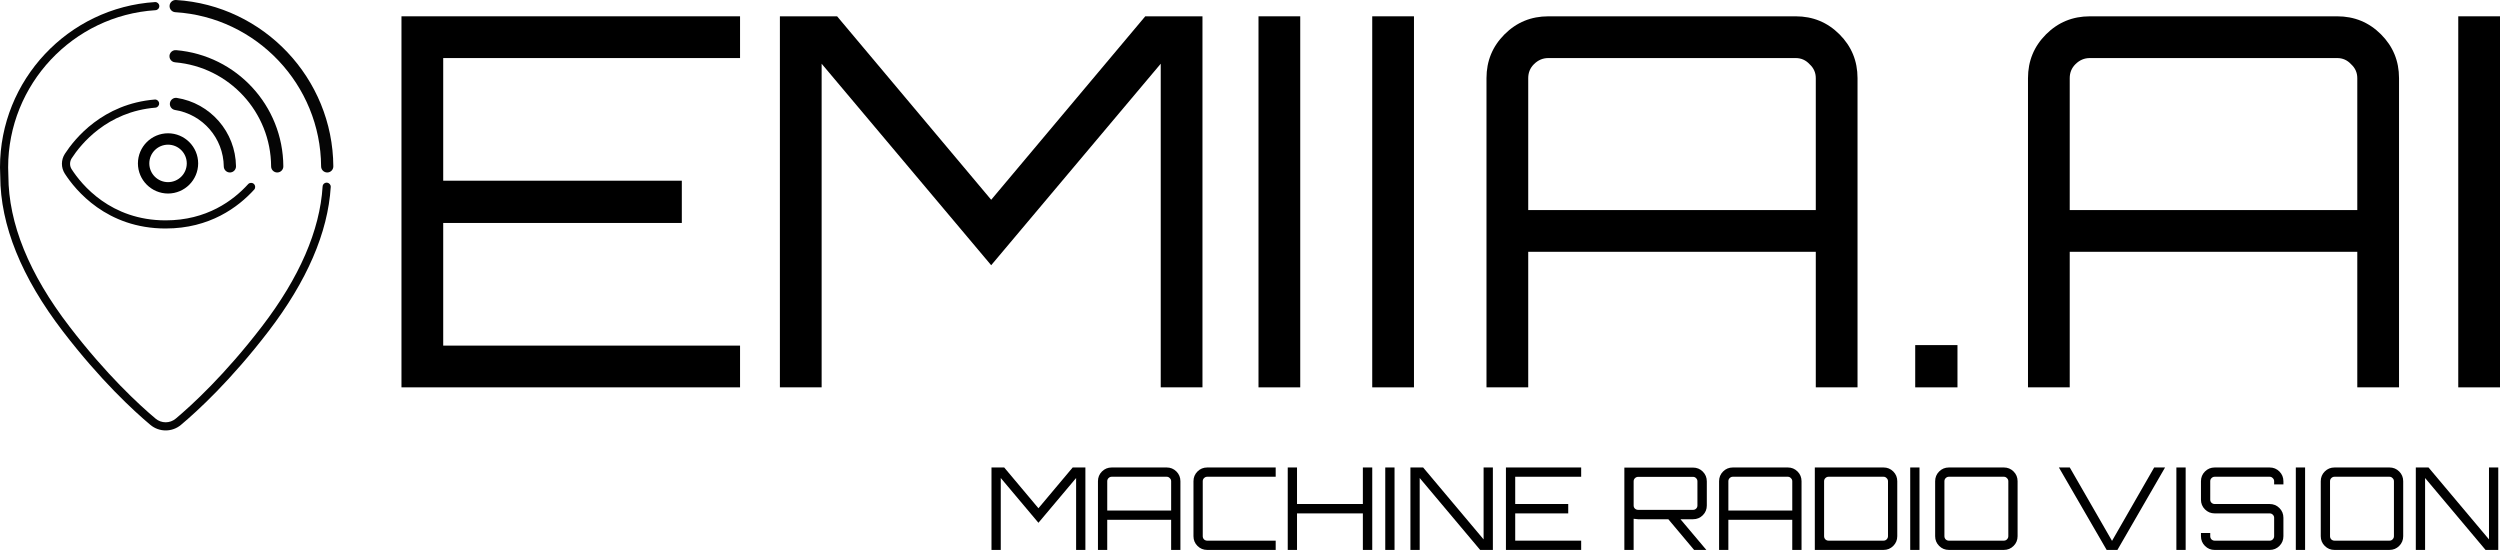
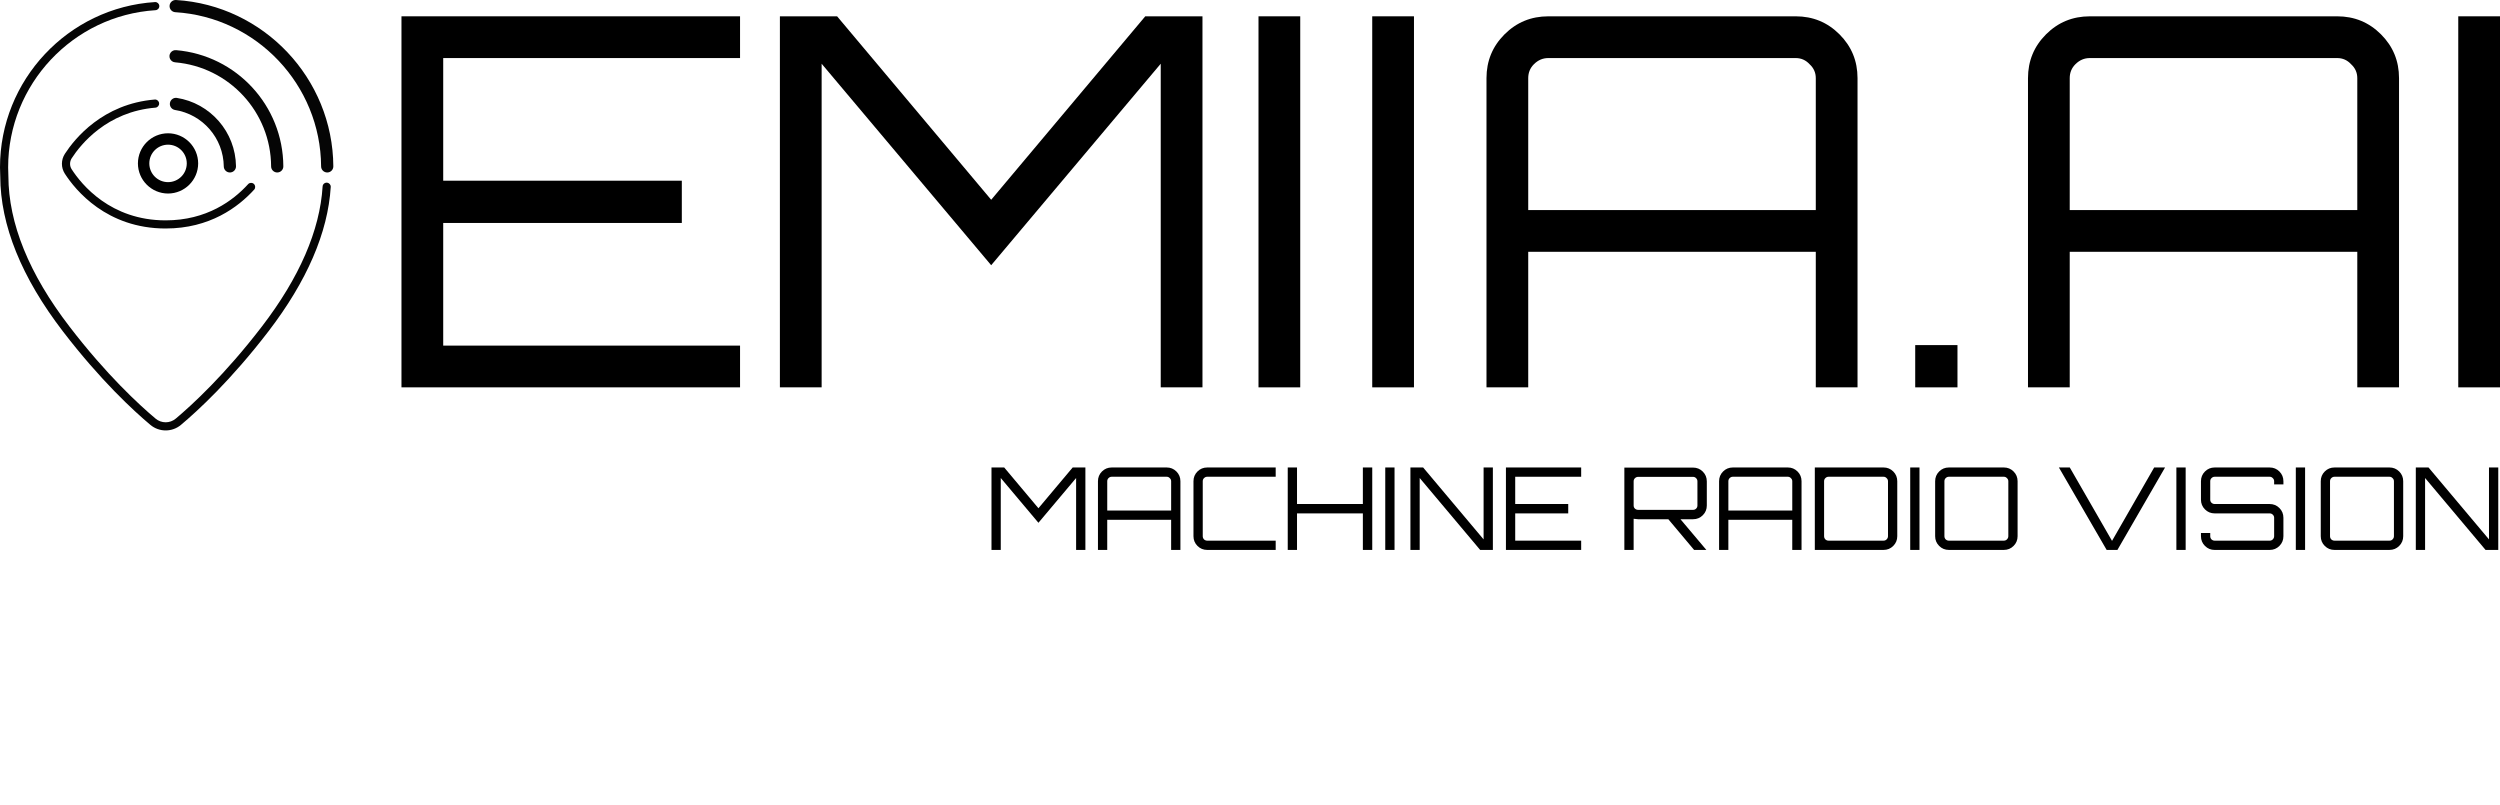
- <svg xmlns="http://www.w3.org/2000/svg" id="svg877" version="1.1" height="64.679" width="294.035">
+ <svg xmlns="http://www.w3.org/2000/svg" id="svg877" version="1.1" height="94.679" width="294.035">
  <defs id="defs881" />
  <style id="style863" type="text/css" />
  <path id="path865" fill="#050505" d="m 38.485,20.286 a 0.719,0.719 0 0 1 -0.718,-0.714 C 37.71,9.986 30.176,2.02 20.617,1.435 a 0.718,0.718 0 1 1 0.088,-1.434 c 10.31,0.63 18.437,9.223 18.499,19.563 a 0.718,0.718 0 0 1 -0.714,0.723 h -0.005 z">
    <animate repeatCount="indefinite" attributeName="fill" keyTimes="0; 0.5; 0.7; 1" values="#000000; #4e86b1; #d7d7d7; #000000" dur="5s" />
    <animateTransform repeatCount="indefinite" dur="4s" values="0,0;0,16;0,0" type="translate" attributeName="transform" />
  </path>
  <path id="path867" fill="#050505" d="m 32.605,20.286 a 0.718,0.718 0 0 1 -0.718,-0.712 12.35,12.35 0 0 0 -11.29,-12.244 0.718,0.718 0 1 1 0.128,-1.43 13.783,13.783 0 0 1 12.599,13.662 0.718,0.718 0 0 1 -0.712,0.724 z">
    <animate repeatCount="indefinite" attributeName="fill" keyTimes="0; 0.5; 0.7; 1" values="#000000; #4e86b1; #d7d7d7; #000000" dur="4s" />
    <animateTransform repeatCount="indefinite" dur="4s" values="0,0;0,16;0,0" type="translate" attributeName="transform" />
  </path>
  <path id="path869" fill="#050505" d="m 27.038,20.286 a 0.719,0.719 0 0 1 -0.718,-0.707 6.816,6.816 0 0 0 -5.77,-6.65 0.719,0.719 0 0 1 0.222,-1.419 8.251,8.251 0 0 1 6.985,8.047 0.718,0.718 0 0 1 -0.708,0.73 h -0.01 z">
    <animate repeatCount="indefinite" attributeName="fill" keyTimes="0; 0.5; 0.7; 1" values="#000000; #4e86b1; #d7d7d7; #000000" dur="2s" />
    <animateTransform repeatCount="indefinite" dur="4s" values="0,0;0,16;0,0" type="translate" attributeName="transform" />
  </path>
  <path id="path871" overflow="visible" font-family="sans-serif" font-weight="400" color="#000000" d="m 19.764,15.676 a 3.551,3.551 0 0 0 -3.543,3.543 3.551,3.551 0 0 0 3.543,3.543 3.551,3.551 0 0 0 3.543,-3.543 3.551,3.551 0 0 0 -3.543,-3.543 z m 0,1.34 h 0.002 a 2.203,2.203 0 1 1 -2.205,2.205 v -0.002 c 0.002,-1.22 0.984,-2.2 2.203,-2.203 z" style="line-height:normal;font-variant-ligatures:normal;font-variant-position:normal;font-variant-caps:normal;font-variant-numeric:normal;font-variant-alternates:normal;font-feature-settings:normal;text-indent:0;text-align:start;text-decoration:none;text-decoration-line:none;text-decoration-style:solid;text-decoration-color:#000000;text-transform:none;text-orientation:mixed;white-space:normal;shape-padding:0;isolation:auto;mix-blend-mode:normal;solid-color:#000000;solid-opacity:1">
    <animate repeatCount="indefinite" attributeName="fill" keyTimes="0; 0.5; 0.7; 1" values="#000000; #4e86b1; #d7d7d7; #000000" dur="3s" />
    <animateTransform repeatCount="indefinite" dur="4s" values="0,0;0,16;0,0" type="translate" attributeName="transform" />
  </path>
  <path id="path873" fill="#050505" d="m 19.483,26.875 c -6.945,0 -10.608,-4.511 -11.86,-6.451 a 2.15,2.15 0 0 1 0.008,-2.333 c 1.136,-1.753 4.441,-5.886 10.597,-6.387 a 0.48,0.48 0 0 1 0.077,0.955 c -5.73,0.467 -8.812,4.319 -9.87,5.953 -0.256,0.396 -0.26,0.904 -0.008,1.293 1.167,1.808 4.582,6.013 11.056,6.013 4.826,0 7.948,-2.326 9.717,-4.277 a 0.48,0.48 0 0 1 0.71,0.643 c -1.9,2.094 -5.25,4.59 -10.427,4.59 z">
    <animateTransform repeatCount="indefinite" dur="4s" values="0,0;0,16;0,0" type="translate" attributeName="transform" />
  </path>
  <path id="path875" fill="#050505" d="m 19.485,50.625 c -0.64,0 -1.28,-0.218 -1.802,-0.657 -1.94,-1.627 -5.854,-5.219 -10.28,-10.988 -4.876,-6.354 -7.357,-12.49 -7.373,-18.237 A 19.247,19.247 0 0 1 0,19.683 C 0,9.43 8.01,0.891 18.236,0.243 a 0.479,0.479 0 0 1 0.06,0.956 c -9.722,0.615 -17.338,8.735 -17.338,18.484 0,0.346 0.01,0.692 0.028,1.033 0.017,5.558 2.431,11.499 7.176,17.681 4.37,5.697 8.227,9.236 10.136,10.838 a 1.842,1.842 0 0 0 2.373,0 c 1.909,-1.602 5.764,-5.14 10.136,-10.838 4.413,-5.755 6.814,-11.294 7.137,-16.464 a 0.47,0.47 0 0 1 0.508,-0.448 0.479,0.479 0 0 1 0.448,0.508 c -0.334,5.364 -2.802,11.079 -7.333,16.987 -4.427,5.77 -8.341,9.362 -10.28,10.988 a 2.793,2.793 0 0 1 -1.802,0.657 z">
    <animateTransform repeatCount="indefinite" dur="4s" values="0,0;0,16;0,0" type="translate" attributeName="transform" />
  </path>
  <g transform="translate(-3.482,-0.5266512)" style="font-size:60.61px;line-height:1.25;font-family:sans-serif;stroke-width:0.631" id="text835" aria-label="EMIIA.AI">
    <path id="path1470" style="font-style:normal;font-variant:normal;font-weight:normal;font-stretch:normal;font-size:60.61px;font-family:Orbitron;-inkscape-font-specification:Orbitron;stroke-width:0.631" d="M 90.522,2.445 V 7.355 H 55.61 V 21.78 H 83.673 V 26.75 H 55.61 v 14.425 h 34.912 v 4.909 H 50.701 V 2.445 Z" />
    <path id="path1472" style="font-style:normal;font-variant:normal;font-weight:normal;font-stretch:normal;font-size:60.61px;font-family:Orbitron;-inkscape-font-specification:Orbitron;stroke-width:0.631" d="M 120.059,24.023 138.181,2.445 h 6.728 V 46.085 h -4.909 V 8.022 L 120.059,31.72 100.118,8.022 V 46.085 H 95.209 V 2.445 h 6.728 z" />
    <path id="path1474" style="font-style:normal;font-variant:normal;font-weight:normal;font-stretch:normal;font-size:60.61px;font-family:Orbitron;-inkscape-font-specification:Orbitron;stroke-width:0.631" d="M 151.499,46.085 V 2.445 h 4.909 V 46.085 Z" />
    <path id="path1476" style="font-style:normal;font-variant:normal;font-weight:normal;font-stretch:normal;font-size:60.61px;font-family:Orbitron;-inkscape-font-specification:Orbitron;stroke-width:0.631" d="M 164.876,46.085 V 2.445 h 4.909 V 46.085 Z" />
    <path id="path1478" style="font-style:normal;font-variant:normal;font-weight:normal;font-stretch:normal;font-size:60.61px;font-family:Orbitron;-inkscape-font-specification:Orbitron;stroke-width:0.631" d="m 185.587,2.445 h 29.093 q 3.031,0 5.152,2.121 2.121,2.121 2.121,5.152 V 46.085 h -4.909 V 30.144 h -33.821 v 15.941 h -4.909 V 9.719 q 0,-3.031 2.121,-5.152 2.121,-2.121 5.152,-2.121 z m -2.364,22.789 h 33.821 V 9.719 q 0,-0.97 -0.727,-1.636 Q 215.65,7.355 214.68,7.355 h -29.093 q -0.97,0 -1.697,0.727 -0.667,0.667 -0.667,1.636 z" />
    <path id="path1480" style="font-style:normal;font-variant:normal;font-weight:normal;font-stretch:normal;font-size:60.61px;font-family:Orbitron;-inkscape-font-specification:Orbitron;stroke-width:0.631" d="m 233.708,41.115 v 4.97 h -4.97 v -4.97 z" />
    <path id="path1482" style="font-style:normal;font-variant:normal;font-weight:normal;font-stretch:normal;font-size:60.61px;font-family:Orbitron;-inkscape-font-specification:Orbitron;stroke-width:0.631" d="m 249.275,2.445 h 29.093 q 3.031,0 5.152,2.121 2.121,2.121 2.121,5.152 V 46.085 H 280.732 V 30.144 h -33.821 v 15.941 h -4.909 V 9.719 q 0,-3.031 2.121,-5.152 2.121,-2.121 5.152,-2.121 z m -2.364,22.789 H 280.732 V 9.719 q 0,-0.97 -0.727,-1.636 Q 279.338,7.355 278.368,7.355 h -29.093 q -0.97,0 -1.697,0.727 -0.667,0.667 -0.667,1.636 z" />
    <path id="path1484" style="font-style:normal;font-variant:normal;font-weight:normal;font-stretch:normal;font-size:60.61px;font-family:Orbitron;-inkscape-font-specification:Orbitron;stroke-width:0.631" d="M 292.608,46.085 V 2.445 h 4.909 V 46.085 Z" />
  </g>
  <g transform="translate(-3.482,-0.5266512)" style="font-size:13.469px;line-height:1.25;font-family:sans-serif;stroke-width:0.631" id="text839" aria-label="MACHINE RADIO VISION">
    <path id="path1487" style="font-style:normal;font-variant:normal;font-weight:normal;font-stretch:normal;font-size:13.469px;font-family:Orbitron;-inkscape-font-specification:Orbitron;stroke-width:0.631" d="m 125.617,60.303 4.027,-4.795 h 1.495 v 9.698 h -1.091 v -8.459 l -4.431,5.266 -4.431,-5.266 v 8.459 h -1.091 V 55.508 h 1.495 z" />
    <path id="path1489" style="font-style:normal;font-variant:normal;font-weight:normal;font-stretch:normal;font-size:13.469px;font-family:Orbitron;-inkscape-font-specification:Orbitron;stroke-width:0.631" d="m 134.234,55.508 h 6.465 q 0.673,0 1.145,0.471 0.471,0.471 0.471,1.145 v 8.081 h -1.091 v -3.542 h -7.516 v 3.542 h -1.091 V 57.125 q 0,-0.673 0.471,-1.145 0.471,-0.471 1.145,-0.471 z m -0.525,5.064 h 7.516 V 57.125 q 0,-0.216 -0.162,-0.364 -0.148,-0.162 -0.364,-0.162 h -6.465 q -0.216,0 -0.377,0.162 -0.148,0.148 -0.148,0.364 z" />
    <path id="path1491" style="font-style:normal;font-variant:normal;font-weight:normal;font-stretch:normal;font-size:13.469px;font-family:Orbitron;-inkscape-font-specification:Orbitron;stroke-width:0.631" d="m 153.521,56.599 h -8.054 q -0.215,0 -0.377,0.162 -0.148,0.148 -0.148,0.364 v 6.465 q 0,0.216 0.148,0.377 0.162,0.148 0.377,0.148 h 8.054 v 1.091 h -8.054 q -0.673,0 -1.145,-0.471 -0.471,-0.471 -0.471,-1.145 V 57.125 q 0,-0.673 0.471,-1.145 0.471,-0.471 1.145,-0.471 h 8.054 z" />
    <path id="path1493" style="font-style:normal;font-variant:normal;font-weight:normal;font-stretch:normal;font-size:13.469px;font-family:Orbitron;-inkscape-font-specification:Orbitron;stroke-width:0.631" d="m 163.774,55.508 h 1.104 v 9.698 h -1.104 v -4.297 h -7.745 v 4.297 h -1.091 V 55.508 h 1.091 v 4.297 h 7.745 z" />
    <path id="path1495" style="font-style:normal;font-variant:normal;font-weight:normal;font-stretch:normal;font-size:13.469px;font-family:Orbitron;-inkscape-font-specification:Orbitron;stroke-width:0.631" d="M 166.408,65.206 V 55.508 h 1.091 v 9.698 z" />
    <path id="path1497" style="font-style:normal;font-variant:normal;font-weight:normal;font-stretch:normal;font-size:13.469px;font-family:Orbitron;-inkscape-font-specification:Orbitron;stroke-width:0.631" d="M 177.974,63.967 V 55.508 h 1.091 v 9.698 h -1.495 l -7.112,-8.459 v 8.459 h -1.091 V 55.508 h 1.495 z" />
    <path id="path1499" style="font-style:normal;font-variant:normal;font-weight:normal;font-stretch:normal;font-size:13.469px;font-family:Orbitron;-inkscape-font-specification:Orbitron;stroke-width:0.631" d="m 189.45,55.508 v 1.091 h -7.758 v 3.206 h 6.236 v 1.104 h -6.236 v 3.206 h 7.758 v 1.091 H 180.601 V 55.508 Z" />
    <path id="path1501" style="font-style:normal;font-variant:normal;font-weight:normal;font-stretch:normal;font-size:13.469px;font-family:Orbitron;-inkscape-font-specification:Orbitron;stroke-width:0.631" d="m 204.227,57.138 v 2.842 q 0,0.673 -0.471,1.145 -0.471,0.471 -1.145,0.471 h -1.482 l 3.044,3.61 h -1.441 l -3.031,-3.61 h -3.556 q -0.121,0 -0.525,-0.054 v 3.664 h -1.091 v -9.684 h 8.081 q 0.673,0 1.145,0.471 0.471,0.471 0.471,1.145 z m -8.081,3.354 h 6.465 q 0.215,0 0.364,-0.148 0.148,-0.148 0.148,-0.364 v -2.842 q 0,-0.216 -0.148,-0.364 -0.148,-0.162 -0.364,-0.162 h -6.465 q -0.216,0 -0.377,0.162 -0.148,0.148 -0.148,0.364 v 2.842 q 0,0.216 0.148,0.364 0.162,0.148 0.377,0.148 z" />
    <path id="path1503" style="font-style:normal;font-variant:normal;font-weight:normal;font-stretch:normal;font-size:13.469px;font-family:Orbitron;-inkscape-font-specification:Orbitron;stroke-width:0.631" d="m 207.287,55.508 h 6.465 q 0.673,0 1.145,0.471 0.471,0.471 0.471,1.145 v 8.081 h -1.091 v -3.542 h -7.516 v 3.542 h -1.091 V 57.125 q 0,-0.673 0.471,-1.145 0.471,-0.471 1.145,-0.471 z m -0.525,5.064 h 7.516 V 57.125 q 0,-0.216 -0.162,-0.364 -0.148,-0.162 -0.364,-0.162 h -6.465 q -0.216,0 -0.377,0.162 -0.148,0.148 -0.148,0.364 z" />
    <path id="path1505" style="font-style:normal;font-variant:normal;font-weight:normal;font-stretch:normal;font-size:13.469px;font-family:Orbitron;-inkscape-font-specification:Orbitron;stroke-width:0.631" d="m 216.93,55.508 h 8.081 q 0.673,0 1.145,0.471 0.471,0.471 0.471,1.145 v 6.465 q 0,0.673 -0.471,1.145 -0.471,0.471 -1.145,0.471 h -8.081 z m 8.607,8.081 V 57.125 q 0,-0.216 -0.162,-0.364 -0.148,-0.162 -0.364,-0.162 h -6.465 q -0.216,0 -0.377,0.162 -0.148,0.148 -0.148,0.364 v 6.465 q 0,0.216 0.148,0.377 0.162,0.148 0.377,0.148 h 6.465 q 0.215,0 0.364,-0.148 0.162,-0.162 0.162,-0.377 z" />
    <path id="path1507" style="font-style:normal;font-variant:normal;font-weight:normal;font-stretch:normal;font-size:13.469px;font-family:Orbitron;-inkscape-font-specification:Orbitron;stroke-width:0.631" d="M 228.15,65.206 V 55.508 h 1.091 v 9.698 z" />
    <path id="path1509" style="font-style:normal;font-variant:normal;font-weight:normal;font-stretch:normal;font-size:13.469px;font-family:Orbitron;-inkscape-font-specification:Orbitron;stroke-width:0.631" d="m 232.698,55.508 h 6.465 q 0.673,0 1.145,0.471 0.471,0.471 0.471,1.145 v 6.465 q 0,0.673 -0.471,1.145 -0.471,0.471 -1.145,0.471 h -6.465 q -0.673,0 -1.145,-0.471 -0.471,-0.471 -0.471,-1.145 V 57.125 q 0,-0.673 0.471,-1.145 0.471,-0.471 1.145,-0.471 z m 0,8.607 h 6.465 q 0.215,0 0.364,-0.148 0.162,-0.162 0.162,-0.377 V 57.125 q 0,-0.216 -0.162,-0.364 -0.148,-0.162 -0.364,-0.162 h -6.465 q -0.216,0 -0.377,0.162 -0.148,0.148 -0.148,0.364 v 6.465 q 0,0.216 0.148,0.377 0.162,0.148 0.377,0.148 z" />
    <path id="path1511" style="font-style:normal;font-variant:normal;font-weight:normal;font-stretch:normal;font-size:13.469px;font-family:Orbitron;-inkscape-font-specification:Orbitron;stroke-width:0.631" d="m 251.886,64.142 4.957,-8.634 h 1.28 l -5.603,9.698 h -1.266 l -5.617,-9.698 h 1.28 z" />
    <path id="path1513" style="font-style:normal;font-variant:normal;font-weight:normal;font-stretch:normal;font-size:13.469px;font-family:Orbitron;-inkscape-font-specification:Orbitron;stroke-width:0.631" d="M 259.455,65.206 V 55.508 h 1.091 v 9.698 z" />
    <path id="path1515" style="font-style:normal;font-variant:normal;font-weight:normal;font-stretch:normal;font-size:13.469px;font-family:Orbitron;-inkscape-font-specification:Orbitron;stroke-width:0.631" d="m 272.044,57.125 v 0.377 h -1.091 V 57.125 q 0,-0.216 -0.162,-0.364 -0.148,-0.162 -0.364,-0.162 h -6.465 q -0.215,0 -0.377,0.162 -0.148,0.148 -0.148,0.364 v 2.169 q 0,0.216 0.148,0.364 0.162,0.148 0.377,0.148 h 6.465 q 0.673,0 1.145,0.471 0.471,0.471 0.471,1.145 v 2.169 q 0,0.673 -0.471,1.145 -0.471,0.471 -1.145,0.471 h -6.465 q -0.673,0 -1.145,-0.471 -0.471,-0.471 -0.471,-1.145 v -0.377 h 1.091 v 0.377 q 0,0.216 0.148,0.377 0.162,0.148 0.377,0.148 h 6.465 q 0.216,0 0.364,-0.148 0.162,-0.162 0.162,-0.377 V 61.421 q 0,-0.216 -0.162,-0.364 -0.148,-0.148 -0.364,-0.148 h -6.465 q -0.673,0 -1.145,-0.471 -0.471,-0.471 -0.471,-1.145 V 57.125 q 0,-0.673 0.471,-1.145 0.471,-0.471 1.145,-0.471 h 6.465 q 0.673,0 1.145,0.471 0.471,0.471 0.471,1.145 z" />
    <path id="path1517" style="font-style:normal;font-variant:normal;font-weight:normal;font-stretch:normal;font-size:13.469px;font-family:Orbitron;-inkscape-font-specification:Orbitron;stroke-width:0.631" d="M 273.502,65.206 V 55.508 h 1.091 v 9.698 z" />
    <path id="path1519" style="font-style:normal;font-variant:normal;font-weight:normal;font-stretch:normal;font-size:13.469px;font-family:Orbitron;-inkscape-font-specification:Orbitron;stroke-width:0.631" d="m 278.051,55.508 h 6.465 q 0.673,0 1.145,0.471 0.471,0.471 0.471,1.145 v 6.465 q 0,0.673 -0.471,1.145 -0.471,0.471 -1.145,0.471 h -6.465 q -0.673,0 -1.145,-0.471 -0.471,-0.471 -0.471,-1.145 V 57.125 q 0,-0.673 0.471,-1.145 0.471,-0.471 1.145,-0.471 z m 0,8.607 h 6.465 q 0.216,0 0.364,-0.148 0.162,-0.162 0.162,-0.377 V 57.125 q 0,-0.216 -0.162,-0.364 -0.148,-0.162 -0.364,-0.162 h -6.465 q -0.215,0 -0.377,0.162 -0.148,0.148 -0.148,0.364 v 6.465 q 0,0.216 0.148,0.377 0.162,0.148 0.377,0.148 z" />
    <path id="path1521" style="font-style:normal;font-variant:normal;font-weight:normal;font-stretch:normal;font-size:13.469px;font-family:Orbitron;-inkscape-font-specification:Orbitron;stroke-width:0.631" d="M 296.222,63.967 V 55.508 h 1.091 v 9.698 h -1.495 l -7.112,-8.459 v 8.459 h -1.091 V 55.508 h 1.495 z" />
  </g>
</svg>
